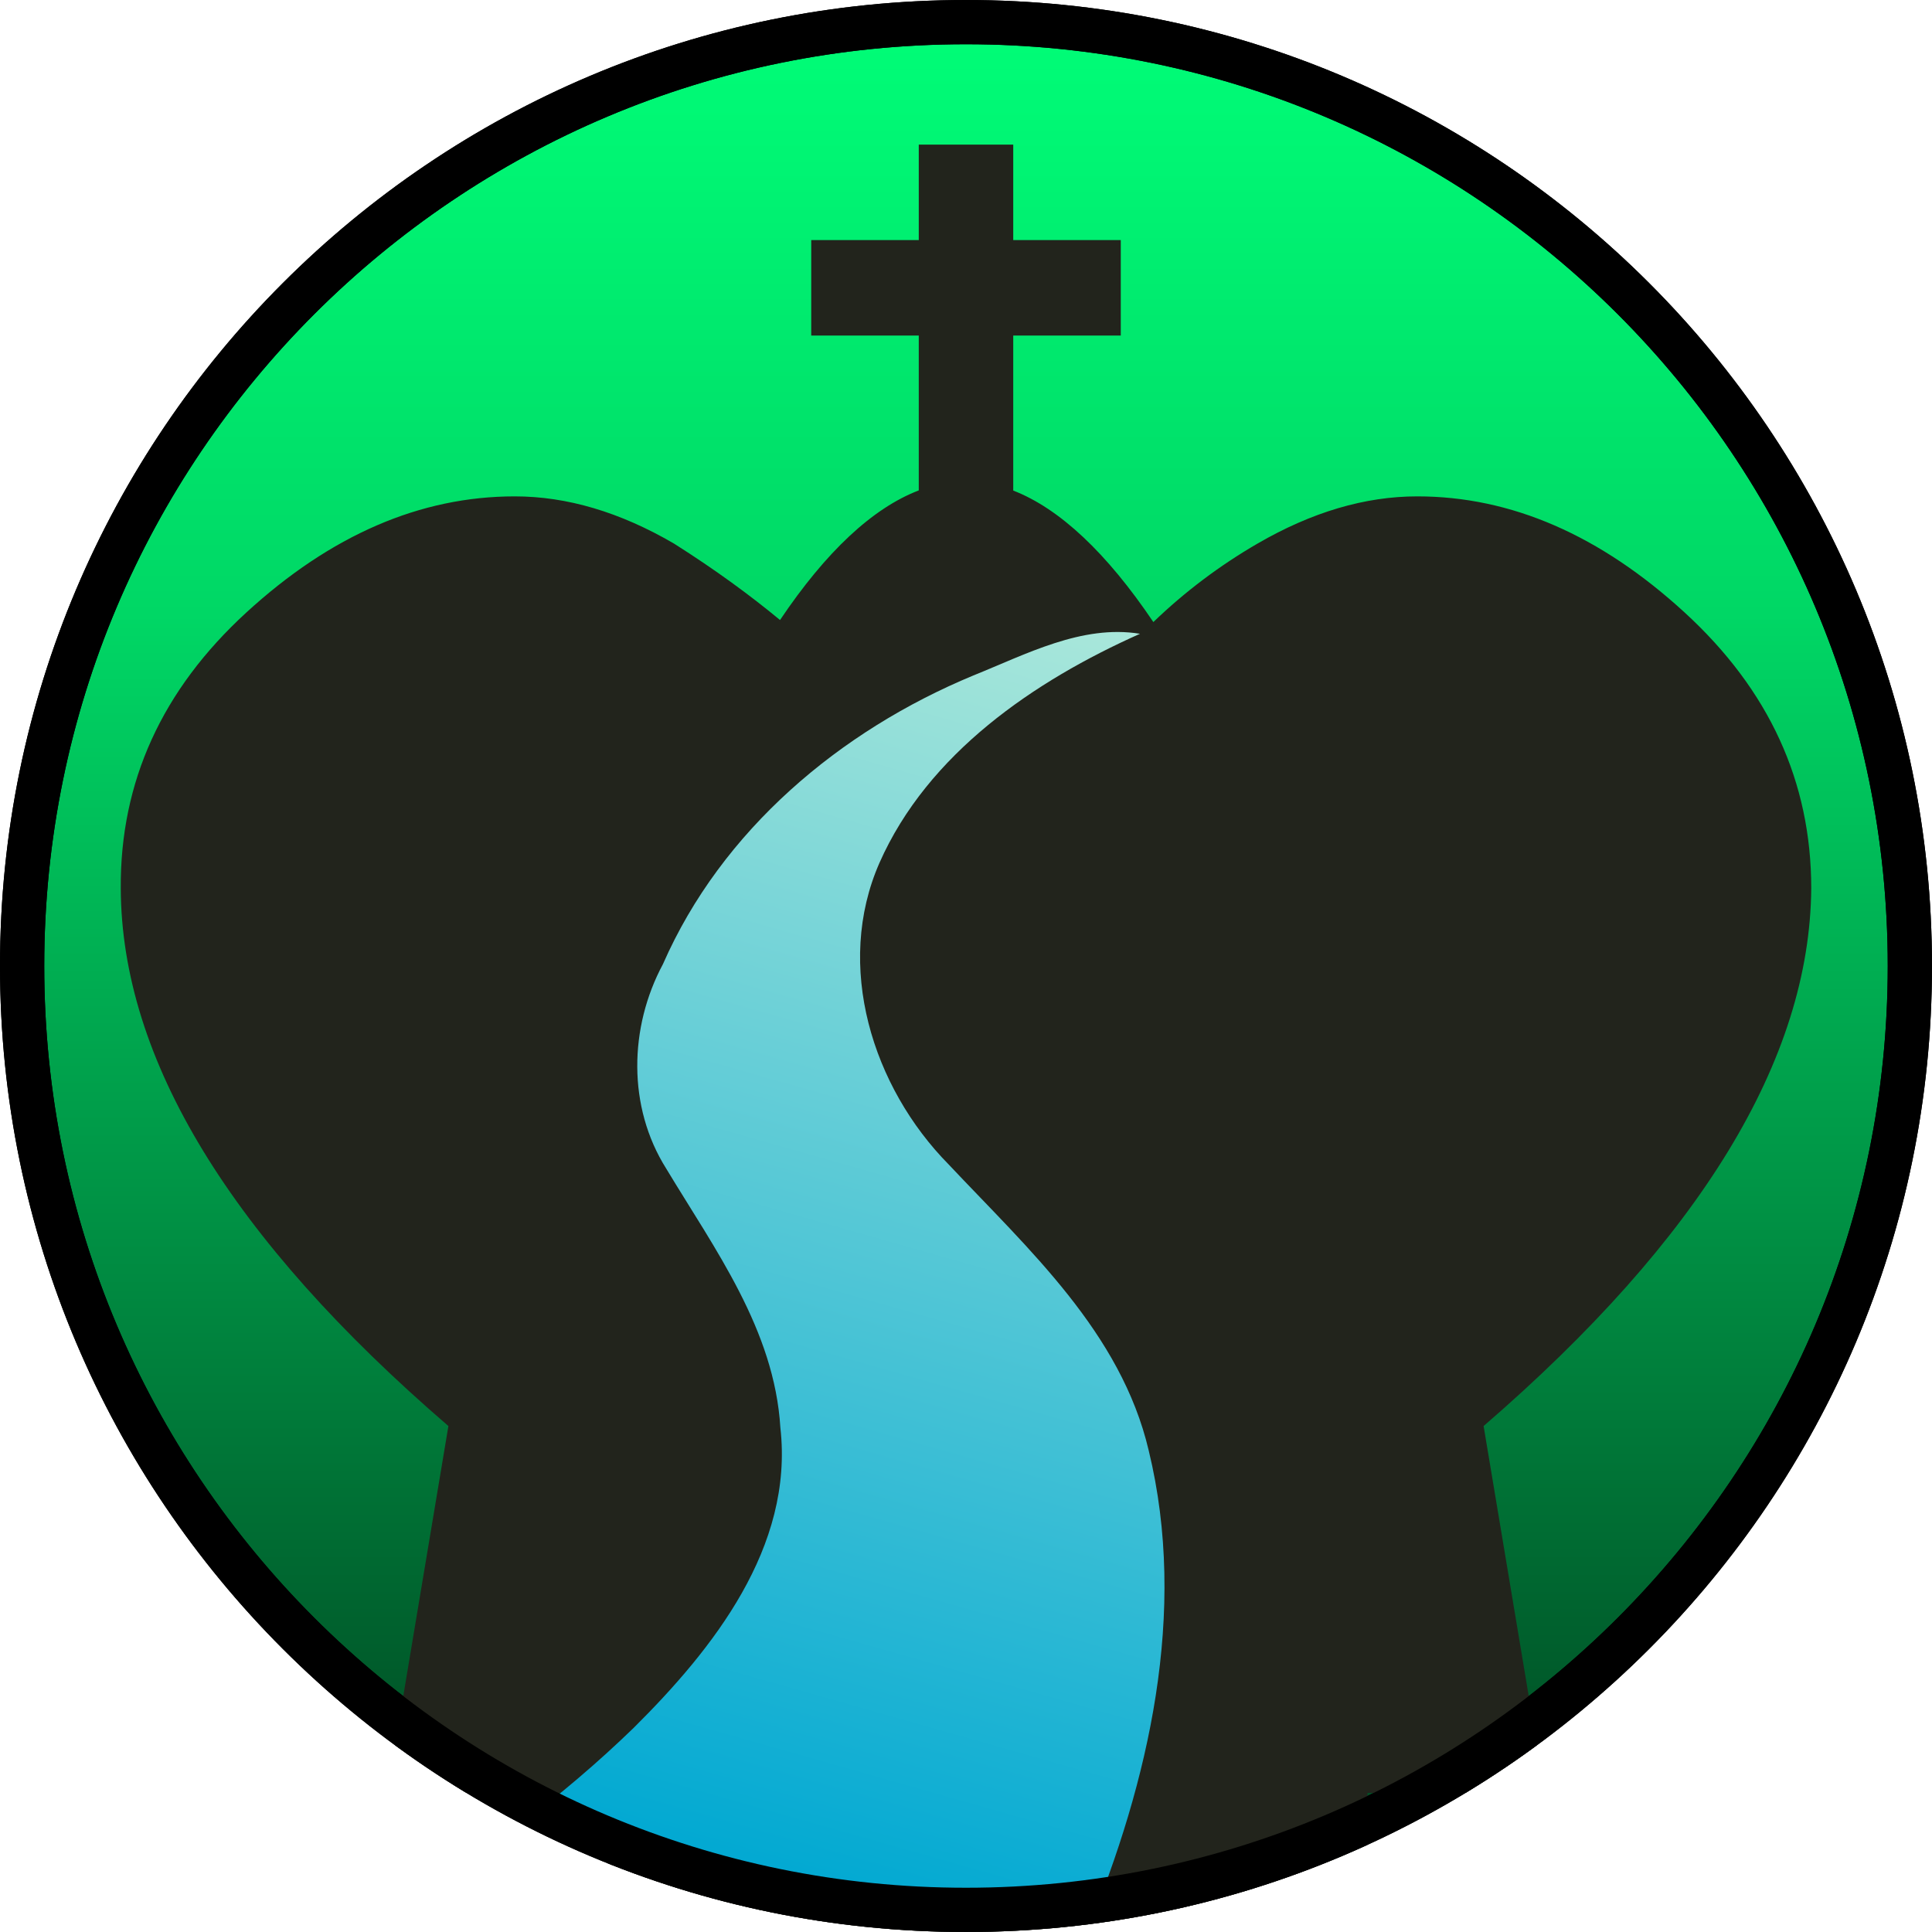
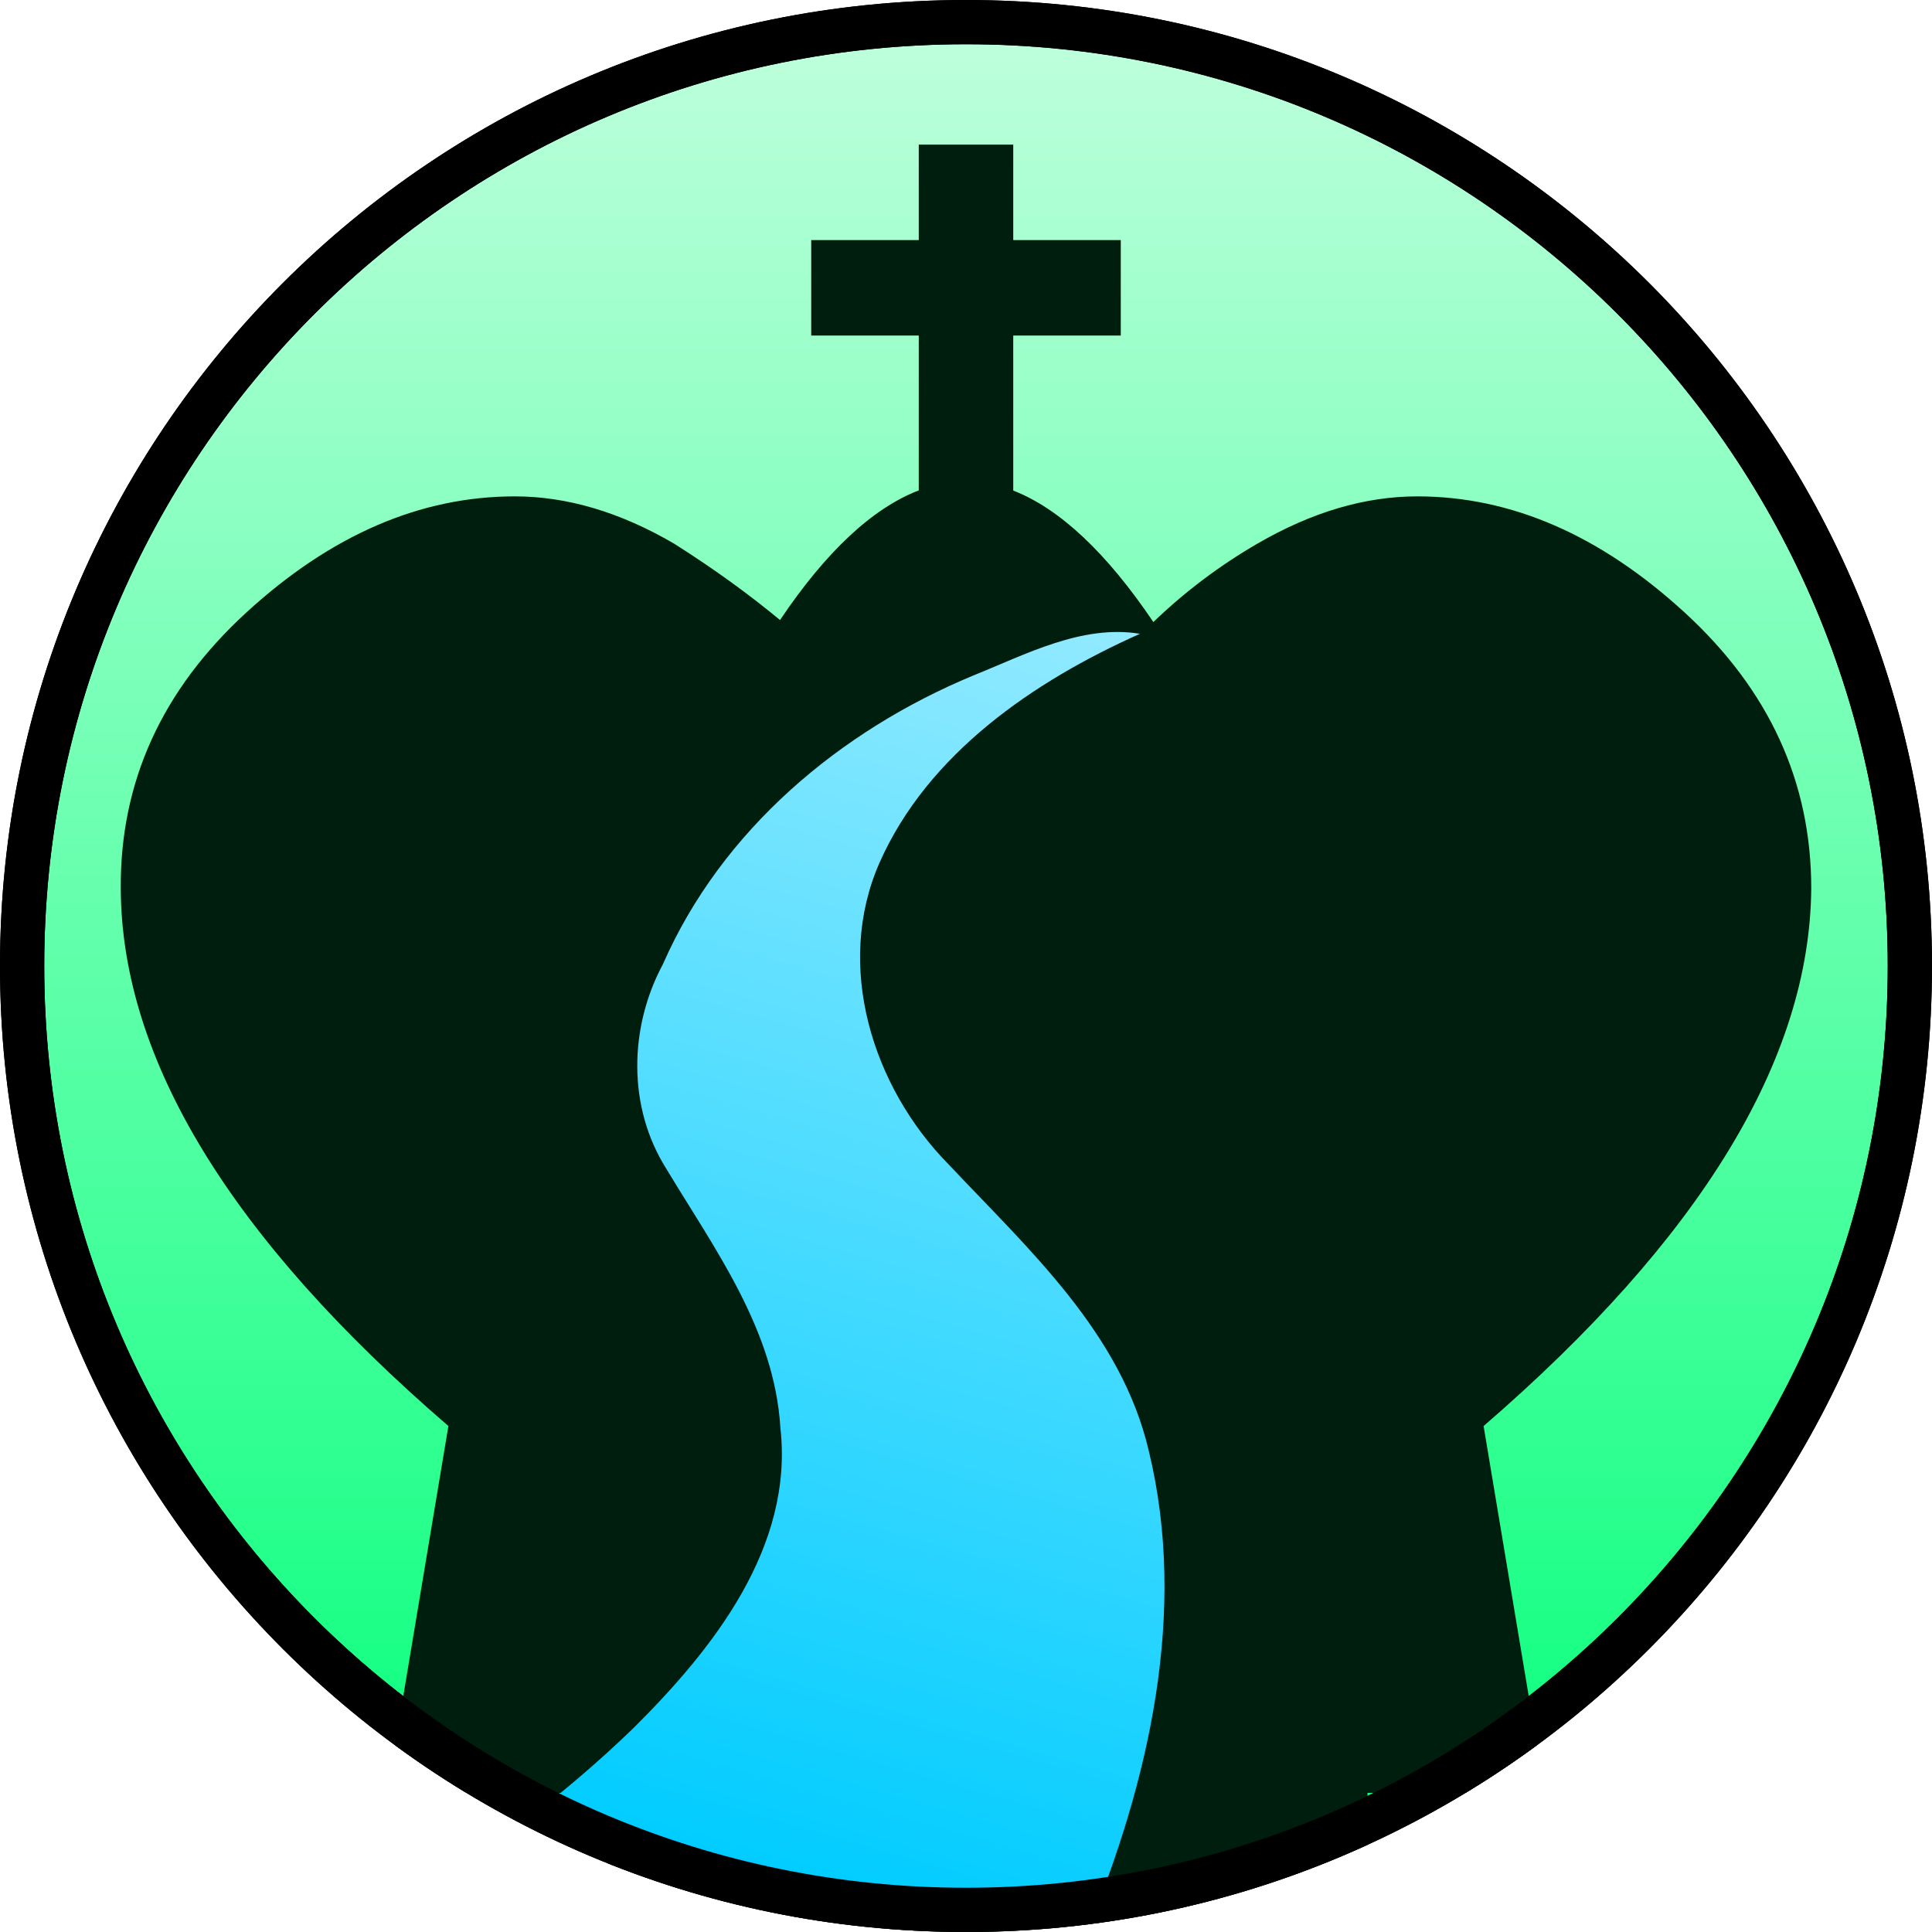
<svg xmlns="http://www.w3.org/2000/svg" xmlns:xlink="http://www.w3.org/1999/xlink" width="512" height="512" viewBox="0 0 135.467 135.467" version="1.1" id="svg8">
  <defs id="defs2">
    <linearGradient id="linearGradient2285">
-       <stop style="stop-color:#a9e7da;stop-opacity:1" offset="0" id="stop2281" />
-       <stop style="stop-color:#00a8d2;stop-opacity:1" offset="1" id="stop2283" />
+       <stop style="stop-color:#91eaff;stop-opacity:1" offset="0" id="stop2281" />
+       <stop style="stop-color:#00ccff;stop-opacity:1" offset="1" id="stop2283" />
    </linearGradient>
    <linearGradient id="linearGradient1999">
-       <stop style="stop-color:#003e1d;stop-opacity:1" offset="0" id="stop1995" />
-       <stop id="stop2359" offset="0.682" style="stop-color:#00d765;stop-opacity:1" />
-       <stop style="stop-color:#00ff78;stop-opacity:1" offset="1" id="stop1997" />
+       <stop style="stop-color:#00ff78;stop-opacity:1" offset="0" id="stop1995" />
+       <stop id="stop2359" offset="0.682" style="stop-color:#81ffbc;stop-opacity:1" />
+       <stop style="stop-color:#c1ffde;stop-opacity:1" offset="1" id="stop1997" />
    </linearGradient>
    <marker orient="auto" refY="0.0" refX="0.0" id="marker1923" style="overflow:visible">
      <path id="path1921" d="M 0.0,0.0 L 5.0,-5.0 L -12.5,0.0 L 5.0,5.0 L 0.0,0.0 z " style="fill-rule:evenodd;stroke:#000000;stroke-width:1pt;stroke-opacity:1;fill:#09ff2b;fill-opacity:1" transform="scale(0.8) translate(12.5,0)" />
    </marker>
    <marker orient="auto" refY="0.0" refX="0.0" id="marker1901" style="overflow:visible">
      <path id="path1899" d="M 0.0,0.0 L 5.0,-5.0 L -12.5,0.0 L 5.0,5.0 L 0.0,0.0 z " style="fill-rule:evenodd;stroke:#000000;stroke-width:1pt;stroke-opacity:1;fill:#09ff2b;fill-opacity:1" transform="scale(0.8) translate(12.5,0)" />
    </marker>
    <marker orient="auto" refY="0.0" refX="0.0" id="Arrow1Lstart" style="overflow:visible">
      <path id="path1623" d="M 0.0,0.0 L 5.0,-5.0 L -12.5,0.0 L 5.0,5.0 L 0.0,0.0 z " style="fill-rule:evenodd;stroke:#000000;stroke-width:1pt;stroke-opacity:1;fill:#09ff2b;fill-opacity:1" transform="scale(0.8) translate(12.5,0)" />
    </marker>
    <linearGradient xlink:href="#linearGradient1999" id="linearGradient2001" x1="1.001358e-05" y1="67.733" x2="135.467" y2="67.733" gradientUnits="userSpaceOnUse" spreadMethod="pad" gradientTransform="translate(-135.4667)" />
    <clipPath clipPathUnits="userSpaceOnUse" id="clipPath2035">
      <ellipse style="fill:#55ddff;fill-opacity:1;fill-rule:nonzero;stroke:#9cb0ae;stroke-width:25.966;stroke-linejoin:round;stroke-miterlimit:4;stroke-dasharray:none;stroke-opacity:1;paint-order:fill markers stroke" id="circle2037" cx="395.909" cy="386.562" rx="317.639" ry="317.061" />
    </clipPath>
    <clipPath clipPathUnits="userSpaceOnUse" id="clipPath2041">
      <circle style="fill:#55ddff;fill-opacity:1;fill-rule:nonzero;stroke:#9cb0ae;stroke-width:5.312;stroke-linejoin:round;stroke-miterlimit:4;stroke-dasharray:none;stroke-opacity:1;paint-order:fill markers stroke" id="circle2043" cx="67.733" cy="67.733" r="65.077" />
    </clipPath>
    <linearGradient xlink:href="#linearGradient2285" id="linearGradient2287" x1="79.933" y1="44.439" x2="54.912" y2="132.546" gradientUnits="userSpaceOnUse" />
    <clipPath clipPathUnits="userSpaceOnUse" id="clipPath2290">
      <circle cy="255.215" cx="256" id="circle2292" style="fill:#000000;fill-opacity:1;fill-rule:nonzero;stroke:none;stroke-width:11.863;stroke-linejoin:round;stroke-miterlimit:4;stroke-dasharray:none;stroke-opacity:1;paint-order:fill markers stroke" r="274.286" />
    </clipPath>
  </defs>
  <g id="layer4" style="display:inline">
    <ellipse style="fill:url(#linearGradient2001);fill-opacity:1;fill-rule:nonzero;stroke:#000000;stroke-width:3.102;stroke-linejoin:round;stroke-miterlimit:4;stroke-dasharray:none;stroke-opacity:1;paint-order:fill markers stroke" id="path1968" cx="-67.733" cy="67.733" rx="66.182" ry="66.182" transform="rotate(-90)" />
  </g>
  <g id="layer3" style="display:none;opacity:0.99">
    <g id="g1619" transform="matrix(0.2048587,0,0,0.2052326,-13.372,-11.60175)" style="fill:#0b2822;fill-opacity:1" clip-path="url(#clipPath2035)">
      <g style="fill:#0b2822;fill-opacity:1;stroke:#000000;stroke-miterlimit:10" transform="translate(-9.462485,0.3605645)" id="g173" stroke-miterlimit="10">
        <g style="fill:#0b2822;fill-opacity:1;stroke-linecap:round" id="g159">
          <g style="fill:#0b2822;fill-opacity:1;stroke-width:18.36" id="g155" />
        </g>
        <g style="fill:#0b2822;fill-opacity:1" id="g171">
          <g style="fill:#0b2822;fill-opacity:1;stroke-width:21.6;stroke-linecap:round" id="g167" />
          <path style="color:#000000;font-style:normal;font-variant:normal;font-weight:normal;font-stretch:normal;font-size:medium;line-height:normal;font-family:sans-serif;font-variant-ligatures:normal;font-variant-position:normal;font-variant-caps:normal;font-variant-numeric:normal;font-variant-alternates:normal;font-feature-settings:normal;text-indent:0;text-align:start;text-decoration:none;text-decoration-line:none;text-decoration-style:solid;text-decoration-color:#000000;letter-spacing:normal;word-spacing:normal;text-transform:none;writing-mode:lr-tb;direction:ltr;text-orientation:mixed;dominant-baseline:auto;baseline-shift:baseline;text-anchor:start;white-space:normal;shape-padding:0;clip-rule:nonzero;display:inline;overflow:visible;visibility:visible;opacity:1;isolation:auto;mix-blend-mode:normal;color-interpolation:sRGB;color-interpolation-filters:linearRGB;solid-color:#000000;solid-opacity:1;vector-effect:none;fill:#0b2822;fill-opacity:1;fill-rule:nonzero;stroke:none;stroke-width:30.24;stroke-linecap:butt;stroke-linejoin:miter;stroke-miterlimit:10;stroke-dasharray:none;stroke-dashoffset:0;stroke-opacity:1;color-rendering:auto;image-rendering:auto;shape-rendering:auto;text-rendering:auto;enable-background:accumulate" d="M 389.18,94.6 V 144.279 h -46.379 v 30.24 h 46.379 v 83.576 c -7.267,-5.138 -15.502,-10.888 -24.113,-16.088 -9.875,-5.964 -20.659,-11.285 -32.969,-12.896 -12.305,-1.611 -26.475,1.661 -37.518,11.277 -0.001,0.001 -0.002,0.003 -0.004,0.004 -10.448,9.084 -15.84,21.385 -18.217,34.955 -16.866,-2.396 -33.193,-4.561 -48.412,-3.877 -19.805,0.89 -40.156,8.155 -51.607,26.68 -9.579,15.477 -10.267,33.971 -7.643,53.068 0.184,1.342 0.515,2.74 0.734,4.096 -6.565,-0.084 -13.189,-0.227 -19.271,-0.332 h -0.025 l -0.027,-0.002 c -13.076,-0.179 -26.143,2.196 -36.988,10.049 -7.493,5.425 -13.029,13.779 -15.779,23.516 l -0.793,2.977 c -0.748,3.465 -1.166,7.072 -1.166,10.779 0,27.361 17.549,51.65 34.379,77.203 2.074,3.149 4.101,6.31 6.164,9.471 l 25.549,63.229 c -5.277,6.394 -8.693,13.84 -8.693,22.598 0.067,1.853 0.163,3.705 0.25,5.557 l 16.199,65 0.135,-0.033 c 1.045,6.235 4.137,11.784 7.961,15.979 4.674,5.128 10.377,8.99 16.986,12.498 13.218,7.015 30.39,12.518 51.225,17.195 41.669,9.354 97.81,14.924 159.865,14.924 62.055,0 118.196,-5.57 159.865,-14.924 20.835,-4.677 38.006,-10.18 51.225,-17.195 6.609,-3.508 12.312,-7.37 16.986,-12.498 3.824,-4.194 6.916,-9.744 7.961,-15.979 l 0.133,0.033 16.201,-65 c 0.168,-1.853 0.102,-3.702 0.049,-5.557 0,-8.685 -3.352,-16.092 -8.551,-22.459 l 25.77,-63.773 c 1.976,-3.025 3.915,-6.051 5.9,-9.064 16.83,-25.553 34.381,-49.842 34.381,-77.203 0,-3.647 -0.412,-7.193 -1.137,-10.605 -0.212,-0.831 -0.423,-1.661 -0.635,-2.492 -2.68,-10.021 -8.307,-18.626 -15.969,-24.174 -10.846,-7.853 -23.911,-10.228 -36.986,-10.049 l -0.027,0.002 h -0.027 c -6.05,0.104 -12.639,0.249 -19.17,0.334 0.219,-1.356 0.55,-2.755 0.734,-4.098 2.625,-19.098 1.936,-37.592 -7.643,-53.068 -11.452,-18.525 -31.802,-25.79 -51.607,-26.68 -15.219,-0.684 -31.547,1.481 -48.412,3.877 -2.377,-13.572 -7.772,-25.875 -18.223,-34.959 -11.043,-9.615 -25.211,-12.888 -37.516,-11.277 -12.31,1.611 -23.094,6.933 -32.969,12.896 -9.448,5.706 -18.601,12.156 -26.314,17.625 V 174.52 H 468 V 144.279 H 419.42 V 94.6 Z M 344.822,457.654 c -209.112,209.323 -104.556,104.661 0,0 z" id="path169" />
        </g>
      </g>
    </g>
  </g>
  <g id="layer6" style="display:inline">
-     <g id="g2255" transform="matrix(0.07516942,0,0,0.07516942,-9.239856,-8.971074)" style="fill:#22241c;fill-opacity:1">
-       <path style="fill:#22241c;fill-opacity:1;stroke-width:0.285" d="m 242.59,21.986 v 27.111 h -30.537 v 27.109 h 30.537 l -0.002,43.969 c -13.13,5.035 -26.353,17.41 -39.391,36.801 -8.364,-6.922 -18.263,-14.207 -30.096,-21.695 -15.315,-8.942 -30.393,-13.412 -45.232,-13.412 -26.825,0 -52.222,10.987 -76.193,32.961 -23.971,21.974 -35.864,48.084 -35.674,78.334 0.19,48.513 31.202,99.404 93.033,152.674 L 91.627,490 H 154 v 46 h 216 v -46 h 50.375 L 402.969,385.838 C 464.609,332.568 495.62,281.677 496,233.164 c 0,-30.25 -11.986,-56.36 -35.957,-78.334 -23.971,-21.974 -49.275,-32.961 -75.91,-32.961 -14.839,0 -29.963,4.47 -45.373,13.412 -10.786,6.259 -20.637,13.687 -29.559,22.275 -13.27,-19.678 -26.629,-32.225 -39.787,-37.338 V 76.207 h 30.535 V 49.098 H 269.414 V 21.986 Z" id="path2241" clip-path="url(#clipPath2290)" transform="matrix(3.285171,0,0,3.285171,182.9923,181.9962)" />
+     <g id="g2255" transform="matrix(0.07516942,0,0,0.07516942,-9.239856,-8.971074)" style="fill:#001e0e;fill-opacity:1">
+       <path style="fill:#001e0e;fill-opacity:1;stroke-width:0.285" d="m 242.59,21.986 v 27.111 h -30.537 v 27.109 h 30.537 l -0.002,43.969 c -13.13,5.035 -26.353,17.41 -39.391,36.801 -8.364,-6.922 -18.263,-14.207 -30.096,-21.695 -15.315,-8.942 -30.393,-13.412 -45.232,-13.412 -26.825,0 -52.222,10.987 -76.193,32.961 -23.971,21.974 -35.864,48.084 -35.674,78.334 0.19,48.513 31.202,99.404 93.033,152.674 L 91.627,490 H 154 v 46 h 216 v -46 h 50.375 L 402.969,385.838 C 464.609,332.568 495.62,281.677 496,233.164 c 0,-30.25 -11.986,-56.36 -35.957,-78.334 -23.971,-21.974 -49.275,-32.961 -75.91,-32.961 -14.839,0 -29.963,4.47 -45.373,13.412 -10.786,6.259 -20.637,13.687 -29.559,22.275 -13.27,-19.678 -26.629,-32.225 -39.787,-37.338 V 76.207 h 30.535 V 49.098 H 269.414 V 21.986 Z" id="path2241" clip-path="url(#clipPath2290)" transform="matrix(3.285171,0,0,3.285171,182.9923,181.9962)" />
    </g>
  </g>
  <g id="layer2" style="display:inline">
    <path style="fill:url(#linearGradient2287);fill-opacity:1;stroke:#000000;stroke-width:0;stroke-linecap:butt;stroke-linejoin:miter;stroke-miterlimit:4;stroke-dasharray:none;stroke-opacity:1" clip-path="url(#clipPath2041)" d="m 79.933,44.439 c -4.076,-0.663 -7.997,1.443 -11.691,2.926 -9.35,3.878 -17.636,10.839 -21.759,20.24 -2.381,4.436 -2.49,10.006 0.222,14.321 3.417,5.674 7.598,11.316 8.013,18.184 0.947,8.364 -4.711,15.508 -10.294,21.05 -5.016,4.863 -10.671,9.047 -16.657,12.637 16.144,0.557 32.288,1.113 48.432,1.67 4.36,-10.551 7.101,-22.444 4.345,-33.763 C 78.597,93.43 72.109,87.591 66.523,81.654 61.169,76.228 58.495,67.711 61.669,60.494 65.062,52.827 72.508,47.75 79.933,44.439 Z" id="path844" />
  </g>
  <g style="display:inline" id="g2279">
    <ellipse transform="rotate(-90)" ry="66.182" rx="66.182" cy="67.733" cx="-67.733" id="ellipse2277" style="fill:none;fill-opacity:1;fill-rule:nonzero;stroke:#000000;stroke-width:3.102;stroke-linejoin:round;stroke-miterlimit:4;stroke-dasharray:none;stroke-opacity:1;paint-order:fill markers stroke" />
  </g>
</svg>
